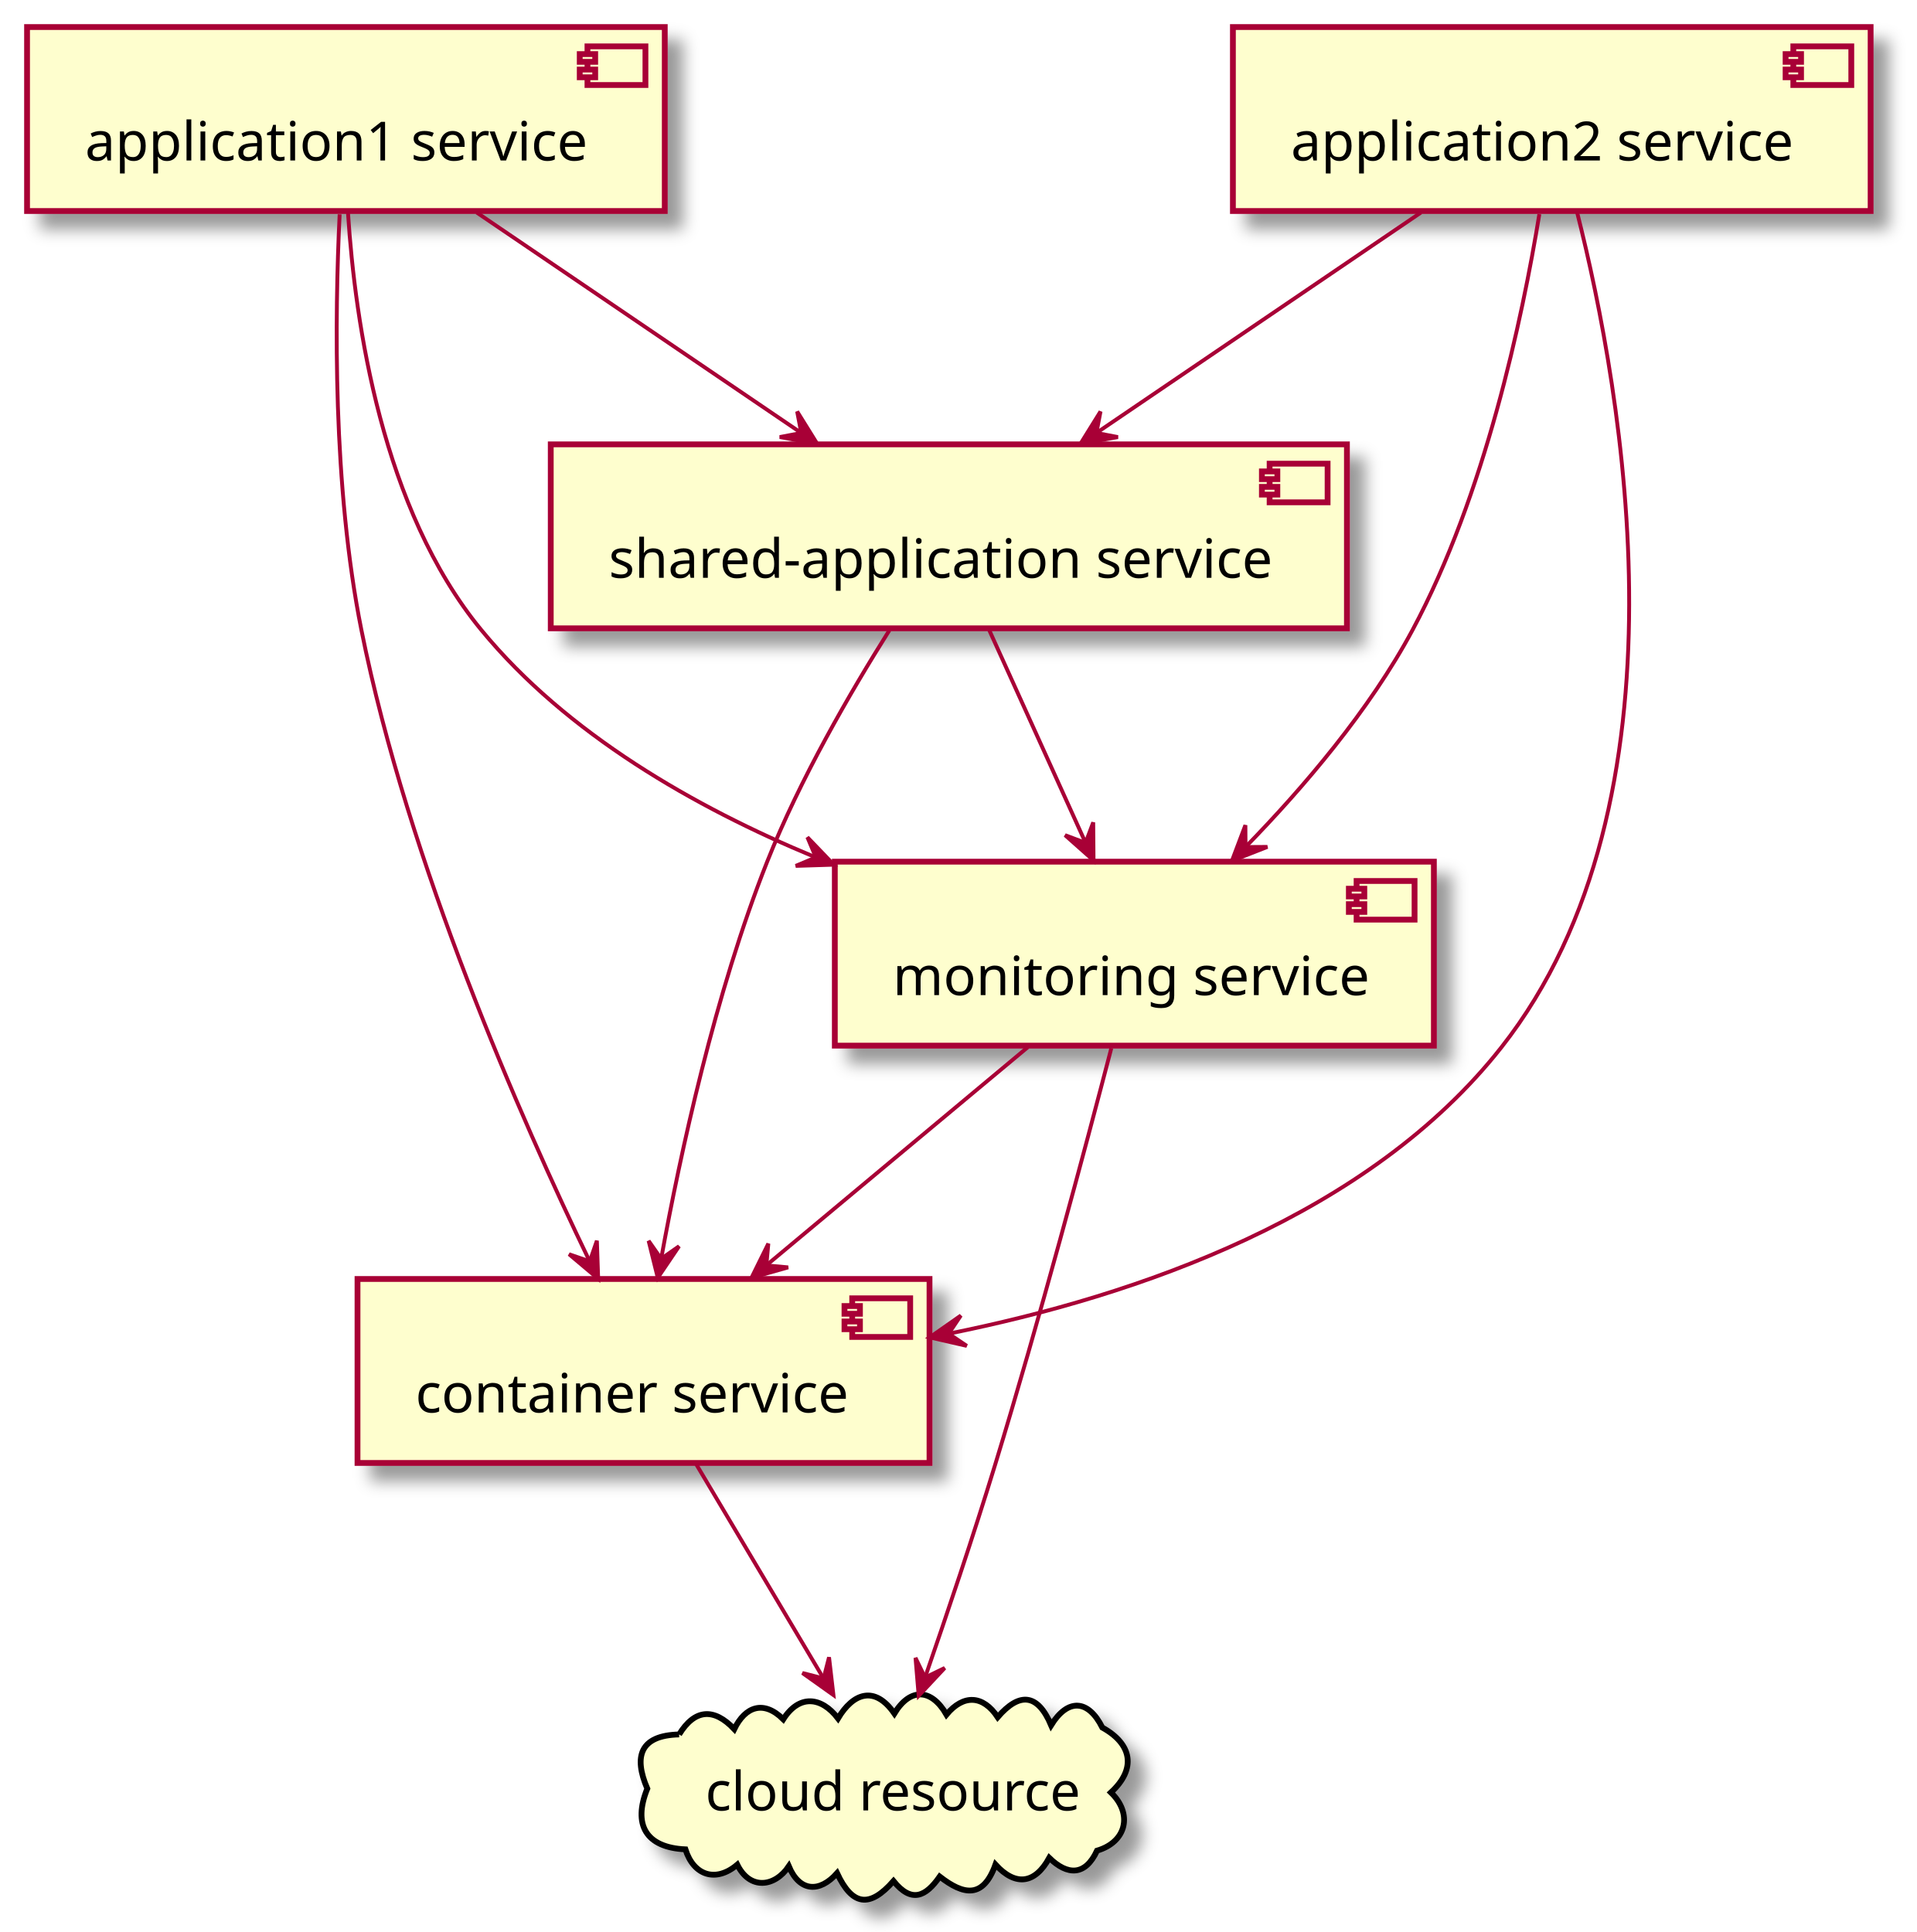
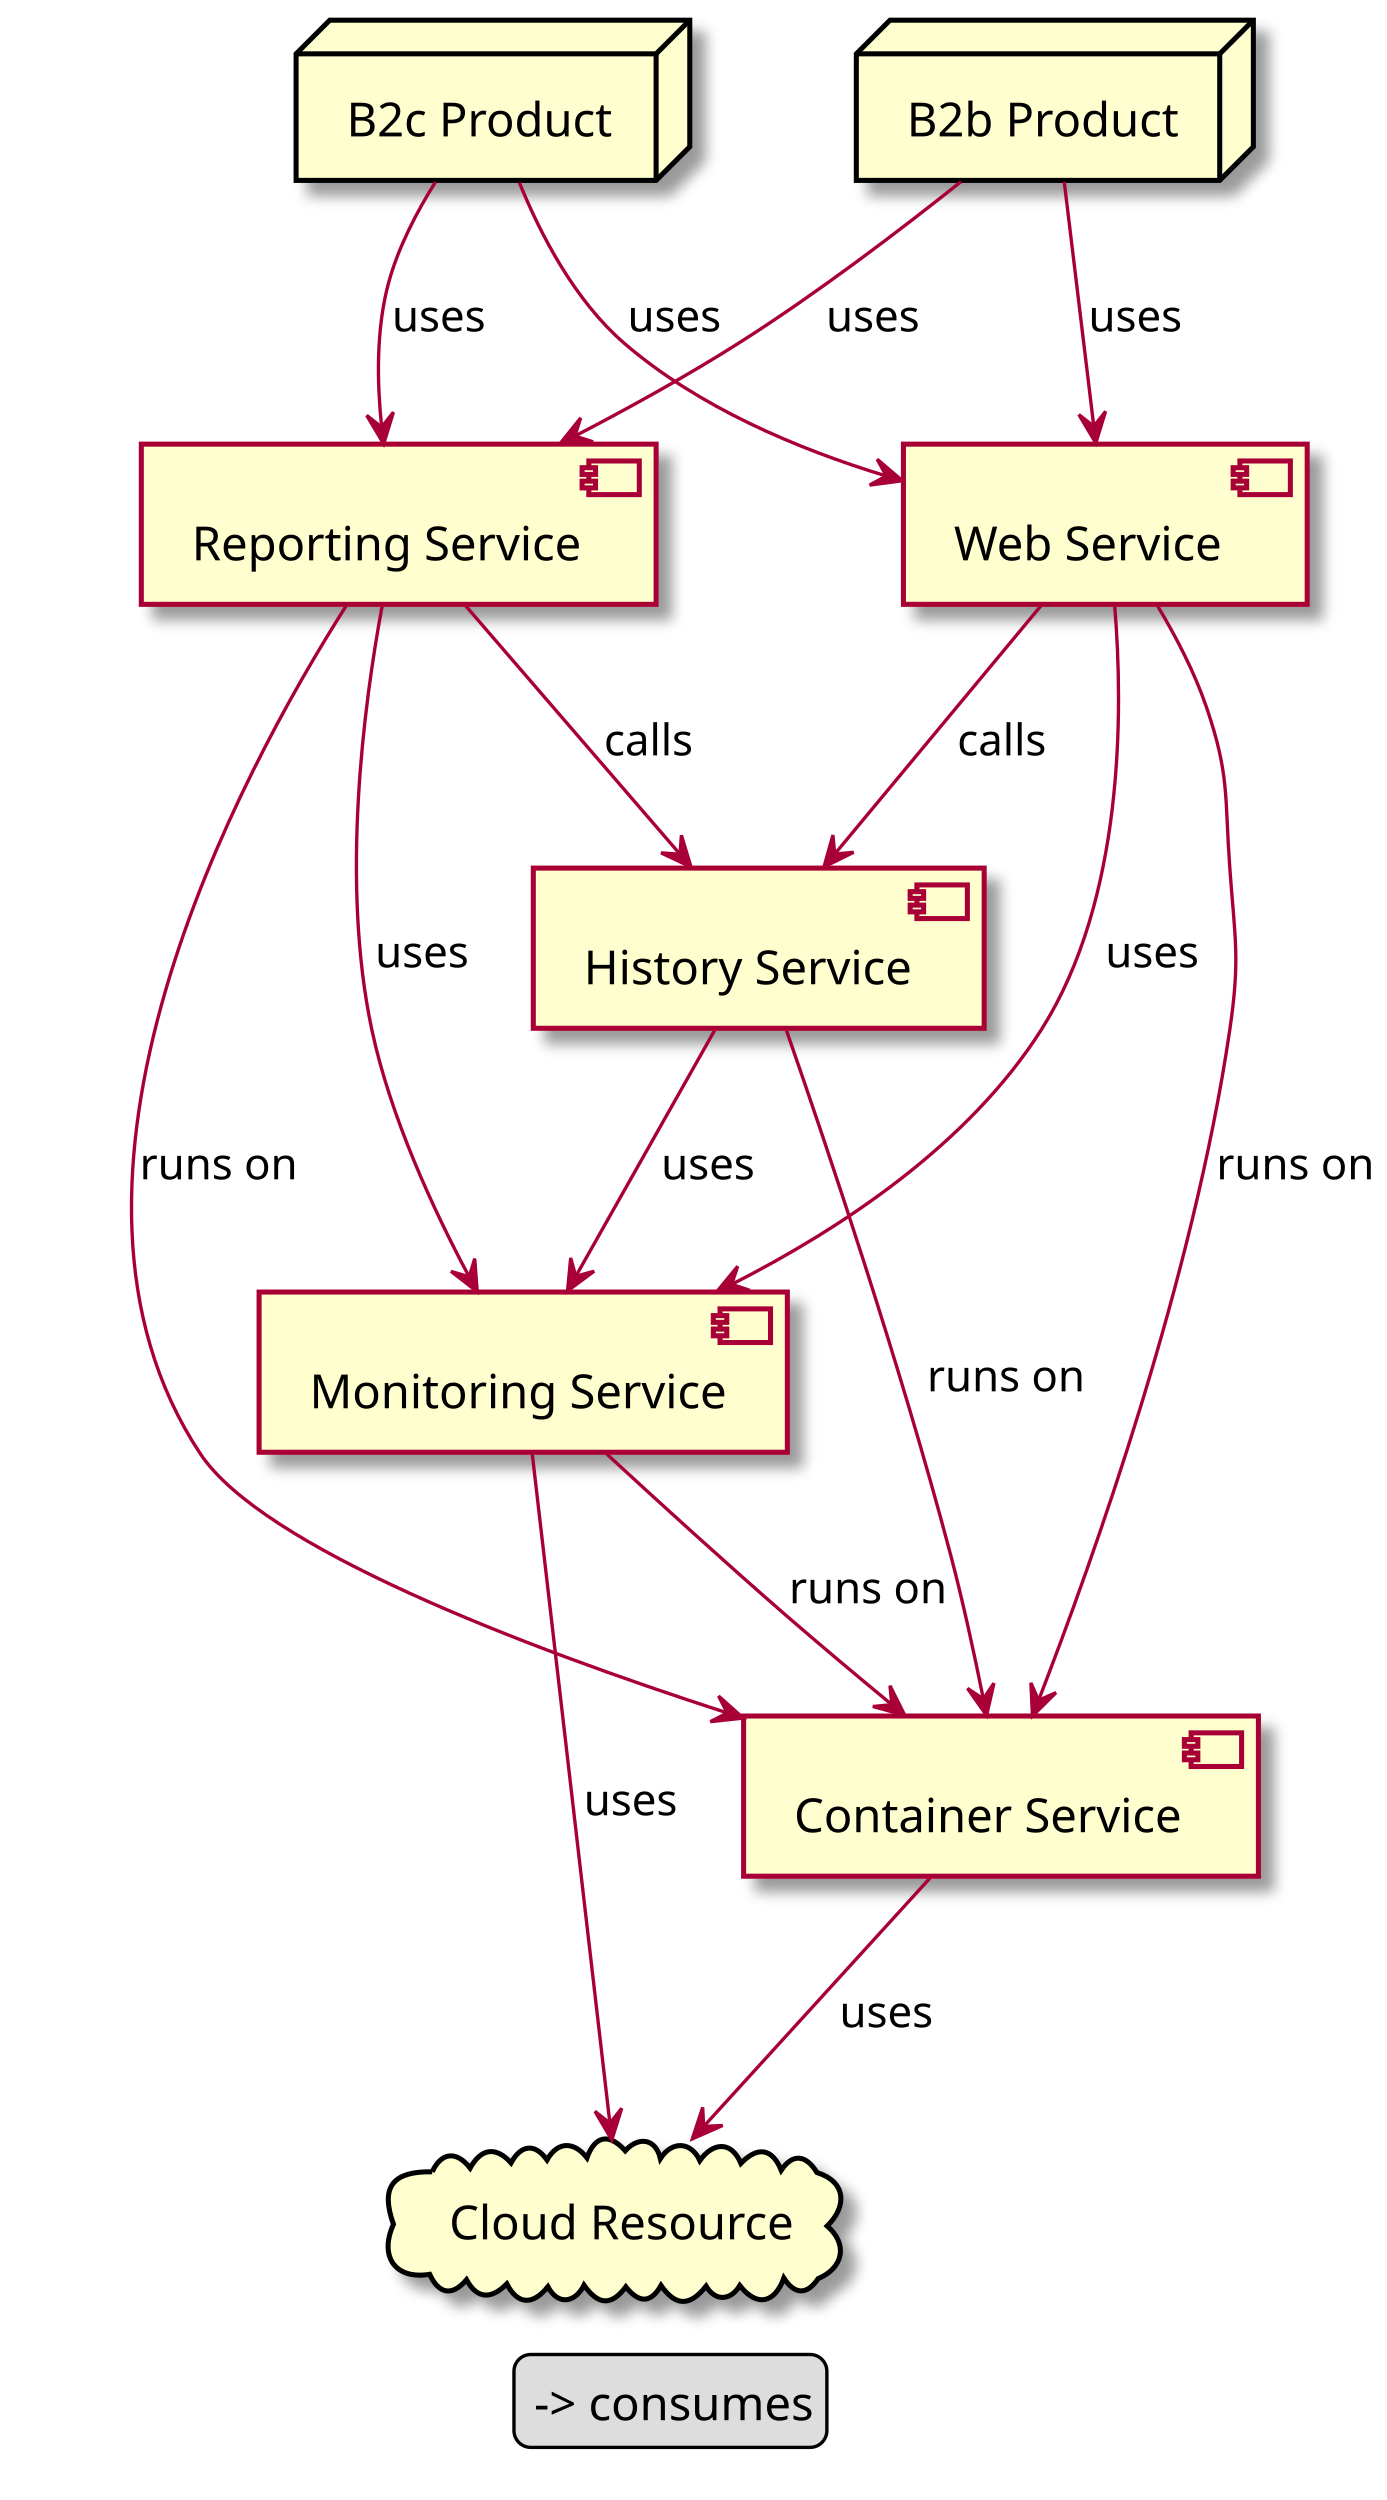
- <svg xmlns="http://www.w3.org/2000/svg" contentScriptType="application/ecmascript" contentStyleType="text/css" height="500px" preserveAspectRatio="none" style="width:496px;height:500px;background:#FFFFFF;" version="1.1" viewBox="0 0 496 500" width="496px" zoomAndPan="magnify">
+ <svg xmlns="http://www.w3.org/2000/svg" contentScriptType="application/ecmascript" contentStyleType="text/css" height="743px" preserveAspectRatio="none" style="width:412px;height:743px;background:#FFFFFF;" version="1.1" viewBox="0 0 412 743" width="412px" zoomAndPan="magnify">
  <defs>
-     <filter height="300%" id="f1fp4hf99fjitu" width="300%" x="-1" y="-1">
+     <filter height="300%" id="fj9givyzhgvgg" width="300%" x="-1" y="-1">
      <feGaussianBlur result="blurOut" stdDeviation="2.0" />
      <feColorMatrix in="blurOut" result="blurOut2" type="matrix" values="0 0 0 0 0 0 0 0 0 0 0 0 0 0 0 0 0 0 .4 0" />
      <feOffset dx="4.0" dy="4.0" in="blurOut2" result="blurOut3" />
      <feBlend in="SourceGraphic" in2="blurOut3" mode="normal" />
    </filter>
  </defs>
  <g>
-     <path d="M175.718,448.872 C179.781,442.244 184.747,441.957 189.982,447.498 C192.846,441.595 197.604,439.923 202.664,444.949 C206.776,438.466 212.522,439.083 216.828,444.722 C220.727,438.188 226.295,436.083 231.405,443.453 C235.554,436.643 241.019,437.019 244.889,443.732 C249.258,438.471 254.324,438.641 258.139,444.4 C263.829,437.816 268.489,438.313 271.962,446.478 C276.29,439.504 281.557,439.767 285.216,447.097 C292.902,451.331 294.107,457.756 287.435,463.887 C293.106,469.34 291.555,476.685 283.844,478.947 C280.802,485.51 276.211,485.406 271.483,480.815 C267.802,487.528 262.787,488.262 257.564,482.542 C254.373,491.472 249.29,490.439 243.139,485.656 C239.52,490.846 235.867,492.612 231.179,486.82 C225.033,493.804 220.553,493.271 216.58,484.771 C212.084,489.842 206.913,489.671 204.095,482.988 C200.45,488.393 194.028,489.195 190.761,482.57 C185.225,487.279 179.488,485.398 177.343,478.612 C167.069,478.145 163.713,472.173 167.482,462.895 C163.907,454.596 165.571,449.112 175.718,448.872 " fill="#FEFECE" filter="url(#f1fp4hf99fjitu)" style="stroke:#000000;stroke-width:1.5;" />
-     <text fill="#000000" font-family="sans-serif" font-size="14" lengthAdjust="spacing" textLength="94" x="182.5" y="468.533">cloud resource</text>
-     <rect fill="#FEFECE" filter="url(#f1fp4hf99fjitu)" height="47.609" style="stroke:#A80036;stroke-width:1.5;" width="165" x="7" y="7" />
-     <rect fill="#FEFECE" height="10" style="stroke:#A80036;stroke-width:1.5;" width="15" x="152" y="12" />
-     <rect fill="#FEFECE" height="2" style="stroke:#A80036;stroke-width:1.5;" width="4" x="150" y="14" />
-     <rect fill="#FEFECE" height="2" style="stroke:#A80036;stroke-width:1.5;" width="4" x="150" y="18" />
-     <text fill="#000000" font-family="sans-serif" font-size="14" lengthAdjust="spacing" textLength="125" x="22" y="41.533">application1 service</text>
-     <rect fill="#FEFECE" filter="url(#f1fp4hf99fjitu)" height="47.609" style="stroke:#A80036;stroke-width:1.5;" width="206" x="142.5" y="115" />
-     <rect fill="#FEFECE" height="10" style="stroke:#A80036;stroke-width:1.5;" width="15" x="328.5" y="120" />
-     <rect fill="#FEFECE" height="2" style="stroke:#A80036;stroke-width:1.5;" width="4" x="326.5" y="122" />
-     <rect fill="#FEFECE" height="2" style="stroke:#A80036;stroke-width:1.5;" width="4" x="326.5" y="126" />
-     <text fill="#000000" font-family="sans-serif" font-size="14" lengthAdjust="spacing" textLength="166" x="157.5" y="149.533">shared-application service</text>
-     <rect fill="#FEFECE" filter="url(#f1fp4hf99fjitu)" height="47.609" style="stroke:#A80036;stroke-width:1.5;" width="148" x="92.5" y="331" />
-     <rect fill="#FEFECE" height="10" style="stroke:#A80036;stroke-width:1.5;" width="15" x="220.5" y="336" />
-     <rect fill="#FEFECE" height="2" style="stroke:#A80036;stroke-width:1.5;" width="4" x="218.5" y="338" />
-     <rect fill="#FEFECE" height="2" style="stroke:#A80036;stroke-width:1.5;" width="4" x="218.5" y="342" />
-     <text fill="#000000" font-family="sans-serif" font-size="14" lengthAdjust="spacing" textLength="108" x="107.5" y="365.533">container service</text>
-     <rect fill="#FEFECE" filter="url(#f1fp4hf99fjitu)" height="47.609" style="stroke:#A80036;stroke-width:1.5;" width="155" x="216" y="223" />
-     <rect fill="#FEFECE" height="10" style="stroke:#A80036;stroke-width:1.5;" width="15" x="351" y="228" />
-     <rect fill="#FEFECE" height="2" style="stroke:#A80036;stroke-width:1.5;" width="4" x="349" y="230" />
-     <rect fill="#FEFECE" height="2" style="stroke:#A80036;stroke-width:1.5;" width="4" x="349" y="234" />
-     <text fill="#000000" font-family="sans-serif" font-size="14" lengthAdjust="spacing" textLength="115" x="231" y="257.533">monitoring service</text>
-     <rect fill="#FEFECE" filter="url(#f1fp4hf99fjitu)" height="47.609" style="stroke:#A80036;stroke-width:1.5;" width="165" x="319" y="7" />
-     <rect fill="#FEFECE" height="10" style="stroke:#A80036;stroke-width:1.5;" width="15" x="464" y="12" />
-     <rect fill="#FEFECE" height="2" style="stroke:#A80036;stroke-width:1.5;" width="4" x="462" y="14" />
-     <rect fill="#FEFECE" height="2" style="stroke:#A80036;stroke-width:1.5;" width="4" x="462" y="18" />
-     <text fill="#000000" font-family="sans-serif" font-size="14" lengthAdjust="spacing" textLength="125" x="334" y="41.533">application2 service</text>
-     <path d="M123.35,55 C148,71.75 181.42,94.46 207.08,111.89 " fill="none" id="application1 service-to-shared-application service" style="stroke:#A80036;stroke-width:1.0;" />
-     <polygon fill="#A80036" points="211.45,114.86,206.253,106.494,207.314,112.05,201.758,113.112,211.45,114.86" style="stroke:#A80036;stroke-width:1.0;" />
-     <path d="M87.88,55.46 C86.6,81.88 86.08,125.97 93.5,163 C105.62,223.46 134.9,289.81 152.47,326.22 " fill="none" id="application1 service-to-container service" style="stroke:#A80036;stroke-width:1.0;" />
-     <polygon fill="#A80036" points="154.77,330.94,154.436,321.097,152.585,326.442,147.24,324.592,154.77,330.94" style="stroke:#A80036;stroke-width:1.0;" />
-     <path d="M90.05,55.2 C91.87,83.61 98.87,131.8 124.5,163 C146.66,189.97 179.74,208.89 210.77,221.77 " fill="none" id="application1 service-to-monitoring service" style="stroke:#A80036;stroke-width:1.0;" />
-     <polygon fill="#A80036" points="215.73,223.78,208.904,216.68,211.1,221.893,205.886,224.089,215.73,223.78" style="stroke:#A80036;stroke-width:1.0;" />
-     <path d="M367.65,55 C343,71.75 309.58,94.46 283.92,111.89 " fill="none" id="application2 service-to-shared-application service" style="stroke:#A80036;stroke-width:1.0;" />
-     <polygon fill="#A80036" points="279.55,114.86,289.242,113.112,283.686,112.05,284.747,106.494,279.55,114.86" style="stroke:#A80036;stroke-width:1.0;" />
-     <path d="M408.08,55.04 C419.82,101.43 438.72,207.14 388.5,271 C354.2,314.62 294.42,335.32 245.53,345.14 " fill="none" id="application2 service-to-container service" style="stroke:#A80036;stroke-width:1.0;" />
-     <polygon fill="#A80036" points="240.54,346.11,250.14,348.31,245.447,345.151,248.606,340.459,240.54,346.11" style="stroke:#A80036;stroke-width:1.0;" />
-     <path d="M398.29,55.41 C393.86,82.56 384.2,128.06 365.5,163 C354.38,183.78 337.23,203.83 322.45,219.02 " fill="none" id="application2 service-to-monitoring service" style="stroke:#A80036;stroke-width:1.0;" />
-     <polygon fill="#A80036" points="318.75,222.77,327.921,219.179,322.264,219.213,322.23,213.556,318.75,222.77" style="stroke:#A80036;stroke-width:1.0;" />
-     <path d="M230.12,163.11 C219.92,179.3 206.92,201.76 198.5,223 C184.99,257.07 176.04,298.47 171.12,325.48 " fill="none" id="shared-application service-to-container service" style="stroke:#A80036;stroke-width:1.0;" />
-     <polygon fill="#A80036" points="170.19,330.69,175.7,322.527,171.063,325.767,167.823,321.13,170.19,330.69" style="stroke:#A80036;stroke-width:1.0;" />
-     <path d="M255.92,163 C263.22,179.14 273.04,200.82 280.81,217.97 " fill="none" id="shared-application service-to-monitoring service" style="stroke:#A80036;stroke-width:1.0;" />
-     <polygon fill="#A80036" points="282.94,222.68,282.857,212.832,280.871,218.128,275.574,216.142,282.94,222.68" style="stroke:#A80036;stroke-width:1.0;" />
-     <path d="M265.94,271 C246.11,287.55 219.3,309.93 198.51,327.28 " fill="none" id="monitoring service-to-container service" style="stroke:#A80036;stroke-width:1.0;" />
-     <polygon fill="#A80036" points="194.44,330.68,203.916,327.995,198.282,327.481,198.797,321.847,194.44,330.68" style="stroke:#A80036;stroke-width:1.0;" />
-     <path d="M287.53,271.31 C280.69,297.59 268.95,341.56 257.5,379 C251.86,397.45 244.93,418 239.38,434.04 " fill="none" id="monitoring service-to-CloudResource" style="stroke:#A80036;stroke-width:1.0;" />
-     <polygon fill="#A80036" points="237.7,438.86,244.432,431.671,239.341,434.137,236.875,429.046,237.7,438.86" style="stroke:#A80036;stroke-width:1.0;" />
-     <path d="M180.17,379 C189.76,395.14 202.65,416.82 212.84,433.97 " fill="none" id="container service-to-CloudResource" style="stroke:#A80036;stroke-width:1.0;" />
-     <polygon fill="#A80036" points="215.64,438.68,214.502,428.897,213.095,434.376,207.616,432.969,215.64,438.68" style="stroke:#A80036;stroke-width:1.0;" />
+     <polygon fill="#FEFECE" filter="url(#fj9givyzhgvgg)" points="88,16,98,6,205,6,205,43.609,195,53.609,88,53.609,88,16" style="stroke:#000000;stroke-width:1.5;" />
+     <line style="stroke:#000000;stroke-width:1.5;" x1="195" x2="205" y1="16" y2="6" />
+     <line style="stroke:#000000;stroke-width:1.5;" x1="88" x2="195" y1="16" y2="16" />
+     <line style="stroke:#000000;stroke-width:1.5;" x1="195" x2="195" y1="16" y2="53.609" />
+     <text fill="#000000" font-family="sans-serif" font-size="14" lengthAdjust="spacing" textLength="77" x="103" y="40.533">B2c Product</text>
+     <polygon fill="#FEFECE" filter="url(#fj9givyzhgvgg)" points="254.5,16,264.5,6,372.5,6,372.5,43.609,362.5,53.609,254.5,53.609,254.5,16" style="stroke:#000000;stroke-width:1.5;" />
+     <line style="stroke:#000000;stroke-width:1.5;" x1="362.5" x2="372.5" y1="16" y2="6" />
+     <line style="stroke:#000000;stroke-width:1.5;" x1="254.5" x2="362.5" y1="16" y2="16" />
+     <line style="stroke:#000000;stroke-width:1.5;" x1="362.5" x2="362.5" y1="16" y2="53.609" />
+     <text fill="#000000" font-family="sans-serif" font-size="14" lengthAdjust="spacing" textLength="78" x="269.5" y="40.533">B2b Product</text>
+     <rect fill="#FEFECE" filter="url(#fj9givyzhgvgg)" height="47.609" style="stroke:#A80036;stroke-width:1.5;" width="120" x="268.5" y="132" />
+     <rect fill="#FEFECE" height="10" style="stroke:#A80036;stroke-width:1.5;" width="15" x="368.5" y="137" />
+     <rect fill="#FEFECE" height="2" style="stroke:#A80036;stroke-width:1.5;" width="4" x="366.5" y="139" />
+     <rect fill="#FEFECE" height="2" style="stroke:#A80036;stroke-width:1.5;" width="4" x="366.5" y="143" />
+     <text fill="#000000" font-family="sans-serif" font-size="14" lengthAdjust="spacing" textLength="80" x="283.5" y="166.533">Web Service</text>
+     <rect fill="#FEFECE" filter="url(#fj9givyzhgvgg)" height="47.609" style="stroke:#A80036;stroke-width:1.5;" width="153" x="42" y="132" />
+     <rect fill="#FEFECE" height="10" style="stroke:#A80036;stroke-width:1.5;" width="15" x="175" y="137" />
+     <rect fill="#FEFECE" height="2" style="stroke:#A80036;stroke-width:1.5;" width="4" x="173" y="139" />
+     <rect fill="#FEFECE" height="2" style="stroke:#A80036;stroke-width:1.5;" width="4" x="173" y="143" />
+     <text fill="#000000" font-family="sans-serif" font-size="14" lengthAdjust="spacing" textLength="113" x="57" y="166.533">Reporting Service</text>
+     <rect fill="#FEFECE" filter="url(#fj9givyzhgvgg)" height="47.609" style="stroke:#A80036;stroke-width:1.5;" width="134" x="158.5" y="258" />
+     <rect fill="#FEFECE" height="10" style="stroke:#A80036;stroke-width:1.5;" width="15" x="272.5" y="263" />
+     <rect fill="#FEFECE" height="2" style="stroke:#A80036;stroke-width:1.5;" width="4" x="270.5" y="265" />
+     <rect fill="#FEFECE" height="2" style="stroke:#A80036;stroke-width:1.5;" width="4" x="270.5" y="269" />
+     <text fill="#000000" font-family="sans-serif" font-size="14" lengthAdjust="spacing" textLength="94" x="173.5" y="292.533">History Service</text>
+     <rect fill="#FEFECE" filter="url(#fj9givyzhgvgg)" height="47.609" style="stroke:#A80036;stroke-width:1.5;" width="157" x="77" y="384" />
+     <rect fill="#FEFECE" height="10" style="stroke:#A80036;stroke-width:1.5;" width="15" x="214" y="389" />
+     <rect fill="#FEFECE" height="2" style="stroke:#A80036;stroke-width:1.5;" width="4" x="212" y="391" />
+     <rect fill="#FEFECE" height="2" style="stroke:#A80036;stroke-width:1.5;" width="4" x="212" y="395" />
+     <text fill="#000000" font-family="sans-serif" font-size="14" lengthAdjust="spacing" textLength="117" x="92" y="418.533">Monitoring Service</text>
+     <rect fill="#FEFECE" filter="url(#fj9givyzhgvgg)" height="47.609" style="stroke:#A80036;stroke-width:1.5;" width="153" x="221" y="510" />
+     <rect fill="#FEFECE" height="10" style="stroke:#A80036;stroke-width:1.5;" width="15" x="354" y="515" />
+     <rect fill="#FEFECE" height="2" style="stroke:#A80036;stroke-width:1.5;" width="4" x="352" y="517" />
+     <rect fill="#FEFECE" height="2" style="stroke:#A80036;stroke-width:1.5;" width="4" x="352" y="521" />
+     <text fill="#000000" font-family="sans-serif" font-size="14" lengthAdjust="spacing" textLength="113" x="236" y="544.533">Container Service</text>
+     <path d="M128.438,645.459 C131.319,639.419 135.746,639.256 139.723,644.349 C142.923,638.545 147.296,637.729 151.879,642.802 C154.777,637.554 158.812,636.711 162.571,641.922 C165.815,636.234 170.637,636.445 174.438,641.295 C176.912,634.484 181.151,633.982 185.827,639.212 C189.578,634.993 194.821,635.328 196.264,641.524 C199.571,636.331 205.245,636.24 207.994,642.114 C211.771,636.831 217.246,636 220.198,642.937 C225.002,637.994 229.383,638.18 232.181,644.983 C235.847,639.562 239.783,640.749 242.787,645.663 C251.72,648.505 251.679,655.876 245.851,661.563 C252.158,667.086 250.58,674.069 243.143,677.213 C239.803,682.181 236.148,681.986 232.962,677.054 C230.222,684.549 224.979,685.758 219.866,679.278 C217.201,683.708 212.671,684.145 209.848,679.452 C205.167,685.364 200.958,685.697 196.455,679.258 C193.218,684.953 189.619,684.207 185.997,679.651 C181.474,685.672 177.636,684.854 173.571,679.163 C170.998,684.315 165.874,685.352 162.835,679.623 C158.563,684.891 154.059,685.37 150.613,678.772 C146.248,683.181 141.936,683.63 138.648,677.545 C134.324,682.603 130.421,681.787 127.7,675.936 C116.922,677.614 112.774,670.165 116.93,661.043 C112.9,649.715 116.878,645.275 128.438,645.459 " fill="#FEFECE" filter="url(#fj9givyzhgvgg)" style="stroke:#000000;stroke-width:1.5;" />
+     <text fill="#000000" font-family="sans-serif" font-size="14" lengthAdjust="spacing" textLength="102" x="133.5" y="665.533">Cloud Resource</text>
+     <path d="M154.36,54.27 C160.62,69.68 170.81,89.32 185.5,102 C207.49,120.97 236.89,133.41 263.31,141.44 " fill="none" id="B2cProduct-to-WebService" style="stroke:#A80036;stroke-width:1.0;" />
+     <polygon fill="#A80036" points="268.2,142.88,260.703,136.493,263.405,141.463,258.435,144.165,268.2,142.88" style="stroke:#A80036;stroke-width:1.0;" />
+     <text fill="#000000" font-family="sans-serif" font-size="13" lengthAdjust="spacing" textLength="28" x="186.5" y="98.495">uses</text>
+     <path d="M129.43,54.07 C123.85,62.96 118.35,73.51 115.5,84 C111.77,97.77 112.02,113.59 113.42,126.8 " fill="none" id="B2cProduct-to-ReportingService" style="stroke:#A80036;stroke-width:1.0;" />
+     <polygon fill="#A80036" points="114.03,131.91,116.923,122.496,113.431,126.946,108.98,123.454,114.03,131.91" style="stroke:#A80036;stroke-width:1.0;" />
+     <text fill="#000000" font-family="sans-serif" font-size="13" lengthAdjust="spacing" textLength="28" x="116.5" y="98.495">uses</text>
+     <path d="M316.29,54.03 C318.77,74.52 322.4,104.56 325.06,126.55 " fill="none" id="B2bProduct-to-WebService" style="stroke:#A80036;stroke-width:1.0;" />
+     <polygon fill="#A80036" points="325.68,131.67,328.573,122.256,325.081,126.706,320.63,123.214,325.68,131.67" style="stroke:#A80036;stroke-width:1.0;" />
+     <text fill="#000000" font-family="sans-serif" font-size="13" lengthAdjust="spacing" textLength="28" x="323.5" y="98.495">uses</text>
+     <path d="M285.58,54.01 C267.32,68.56 242.65,87.33 219.5,102 C204.14,111.74 186.8,121.32 170.87,129.59 " fill="none" id="B2bProduct-to-ReportingService" style="stroke:#A80036;stroke-width:1.0;" />
+     <polygon fill="#A80036" points="166.42,131.89,176.251,131.305,170.86,129.591,172.574,124.2,166.42,131.89" style="stroke:#A80036;stroke-width:1.0;" />
+     <text fill="#000000" font-family="sans-serif" font-size="13" lengthAdjust="spacing" textLength="28" x="245.5" y="98.495">uses</text>
+     <path d="M309.37,180.03 C292.07,200.87 266.56,231.58 248.22,253.65 " fill="none" id="WebService-to-HistoryService" style="stroke:#A80036;stroke-width:1.0;" />
+     <polygon fill="#A80036" points="244.88,257.67,253.703,253.294,248.071,253.821,247.544,248.188,244.88,257.67" style="stroke:#A80036;stroke-width:1.0;" />
+     <text fill="#000000" font-family="sans-serif" font-size="13" lengthAdjust="spacing" textLength="27" x="284.5" y="224.495">calls</text>
+     <path d="M344.06,180.12 C349.43,189.11 354.98,199.7 358.5,210 C365.49,230.4 363.94,236.5 365.5,258 C367.05,279.28 368.6,284.89 365.5,306 C354.68,379.88 325.02,463.11 308.68,505.29 " fill="none" id="WebService-to-ContainerService" style="stroke:#A80036;stroke-width:1.0;" />
+     <polygon fill="#A80036" points="306.85,509.98,313.844,503.046,308.665,505.321,306.39,500.142,306.85,509.98" style="stroke:#A80036;stroke-width:1.0;" />
+     <text fill="#000000" font-family="sans-serif" font-size="13" lengthAdjust="spacing" textLength="43" x="361.5" y="350.495">runs on</text>
+     <path d="M331.3,180.2 C333.85,211.35 334.09,267.24 309.5,306 C287.96,339.97 250.4,364.94 217.76,381.56 " fill="none" id="WebService-to-MonitoringService" style="stroke:#A80036;stroke-width:1.0;" />
+     <polygon fill="#A80036" points="212.99,383.95,222.828,383.49,217.459,381.708,219.241,376.339,212.99,383.95" style="stroke:#A80036;stroke-width:1.0;" />
+     <text fill="#000000" font-family="sans-serif" font-size="13" lengthAdjust="spacing" textLength="28" x="328.5" y="287.495">uses</text>
+     <path d="M138.38,180.03 C156.36,200.87 182.86,231.58 201.91,253.65 " fill="none" id="ReportingService-to-HistoryService" style="stroke:#A80036;stroke-width:1.0;" />
+     <polygon fill="#A80036" points="205.37,257.67,202.512,248.245,202.101,253.887,196.459,253.476,205.37,257.67" style="stroke:#A80036;stroke-width:1.0;" />
+     <text fill="#000000" font-family="sans-serif" font-size="13" lengthAdjust="spacing" textLength="27" x="179.5" y="224.495">calls</text>
+     <path d="M102.81,180.16 C70.94,230.35 6,351.18 59.5,432 C77.86,459.72 154.67,489.18 216.13,509.08 " fill="none" id="ReportingService-to-ContainerService" style="stroke:#A80036;stroke-width:1.0;" />
+     <polygon fill="#A80036" points="220.9,510.62,213.555,504.058,216.14,509.09,211.108,511.675,220.9,510.62" style="stroke:#A80036;stroke-width:1.0;" />
+     <text fill="#000000" font-family="sans-serif" font-size="13" lengthAdjust="spacing" textLength="43" x="41.5" y="350.495">runs on</text>
+     <path d="M113.59,180.01 C108.11,209.53 101.18,262.16 110.5,306 C116.03,331.96 128.71,359.35 139.21,379.04 " fill="none" id="ReportingService-to-MonitoringService" style="stroke:#A80036;stroke-width:1.0;" />
+     <polygon fill="#A80036" points="141.83,383.88,141.081,374.06,139.458,379.479,134.039,377.855,141.83,383.88" style="stroke:#A80036;stroke-width:1.0;" />
+     <text fill="#000000" font-family="sans-serif" font-size="13" lengthAdjust="spacing" textLength="28" x="111.5" y="287.495">uses</text>
+     <path d="M233.73,306.24 C245.55,340.17 267.55,405.4 282.5,462 C286.2,475.98 289.59,491.69 292.22,504.78 " fill="none" id="HistoryService-to-ContainerService" style="stroke:#A80036;stroke-width:1.0;" />
+     <polygon fill="#A80036" points="293.22,509.84,295.393,500.234,292.248,504.935,287.546,501.79,293.22,509.84" style="stroke:#A80036;stroke-width:1.0;" />
+     <text fill="#000000" font-family="sans-serif" font-size="13" lengthAdjust="spacing" textLength="43" x="275.5" y="413.495">runs on</text>
+     <path d="M212.5,306.03 C200.84,326.7 183.69,357.07 171.25,379.1 " fill="none" id="HistoryService-to-MonitoringService" style="stroke:#A80036;stroke-width:1.0;" />
+     <polygon fill="#A80036" points="168.67,383.67,176.575,377.796,171.126,379.315,169.607,373.866,168.67,383.67" style="stroke:#A80036;stroke-width:1.0;" />
+     <text fill="#000000" font-family="sans-serif" font-size="13" lengthAdjust="spacing" textLength="28" x="196.5" y="350.495">uses</text>
+     <path d="M180.18,432 C195.39,446.05 215.39,464.27 233.5,480 C243.6,488.77 254.78,498.14 264.93,506.52 " fill="none" id="MonitoringService-to-ContainerService" style="stroke:#A80036;stroke-width:1.0;" />
+     <polygon fill="#A80036" points="268.91,509.8,264.499,500.994,265.048,506.625,259.418,507.174,268.91,509.8" style="stroke:#A80036;stroke-width:1.0;" />
+     <text fill="#000000" font-family="sans-serif" font-size="13" lengthAdjust="spacing" textLength="43" x="234.5" y="476.495">runs on</text>
+     <path d="M158.18,432.07 C163.51,478.02 175.44,580.84 181.23,630.75 " fill="none" id="MonitoringService-to-CloudResource" style="stroke:#A80036;stroke-width:1.0;" />
+     <polygon fill="#A80036" points="181.83,635.98,184.776,626.582,181.259,631.013,176.828,627.496,181.83,635.98" style="stroke:#A80036;stroke-width:1.0;" />
+     <text fill="#000000" font-family="sans-serif" font-size="13" lengthAdjust="spacing" textLength="28" x="173.5" y="539.495">uses</text>
+     <path d="M276.51,558.03 C257.45,578.95 229.31,609.83 209.18,631.93 " fill="none" id="ContainerService-to-CloudResource" style="stroke:#A80036;stroke-width:1.0;" />
+     <polygon fill="#A80036" points="205.76,635.67,214.77,631.693,209.12,631.967,208.845,626.317,205.76,635.67" style="stroke:#A80036;stroke-width:1.0;" />
+     <text fill="#000000" font-family="sans-serif" font-size="13" lengthAdjust="spacing" textLength="28" x="249.5" y="602.495">uses</text>
+     <rect fill="#DDDDDD" height="27.609" rx="5" ry="5" style="stroke:#000000;stroke-width:1.0;" width="93" x="152.75" y="699.758" />
+     <text fill="#000000" font-family="sans-serif" font-size="14" lengthAdjust="spacing" textLength="81" x="158.75" y="719.291">-&gt; consumes</text>
  </g>
</svg>
